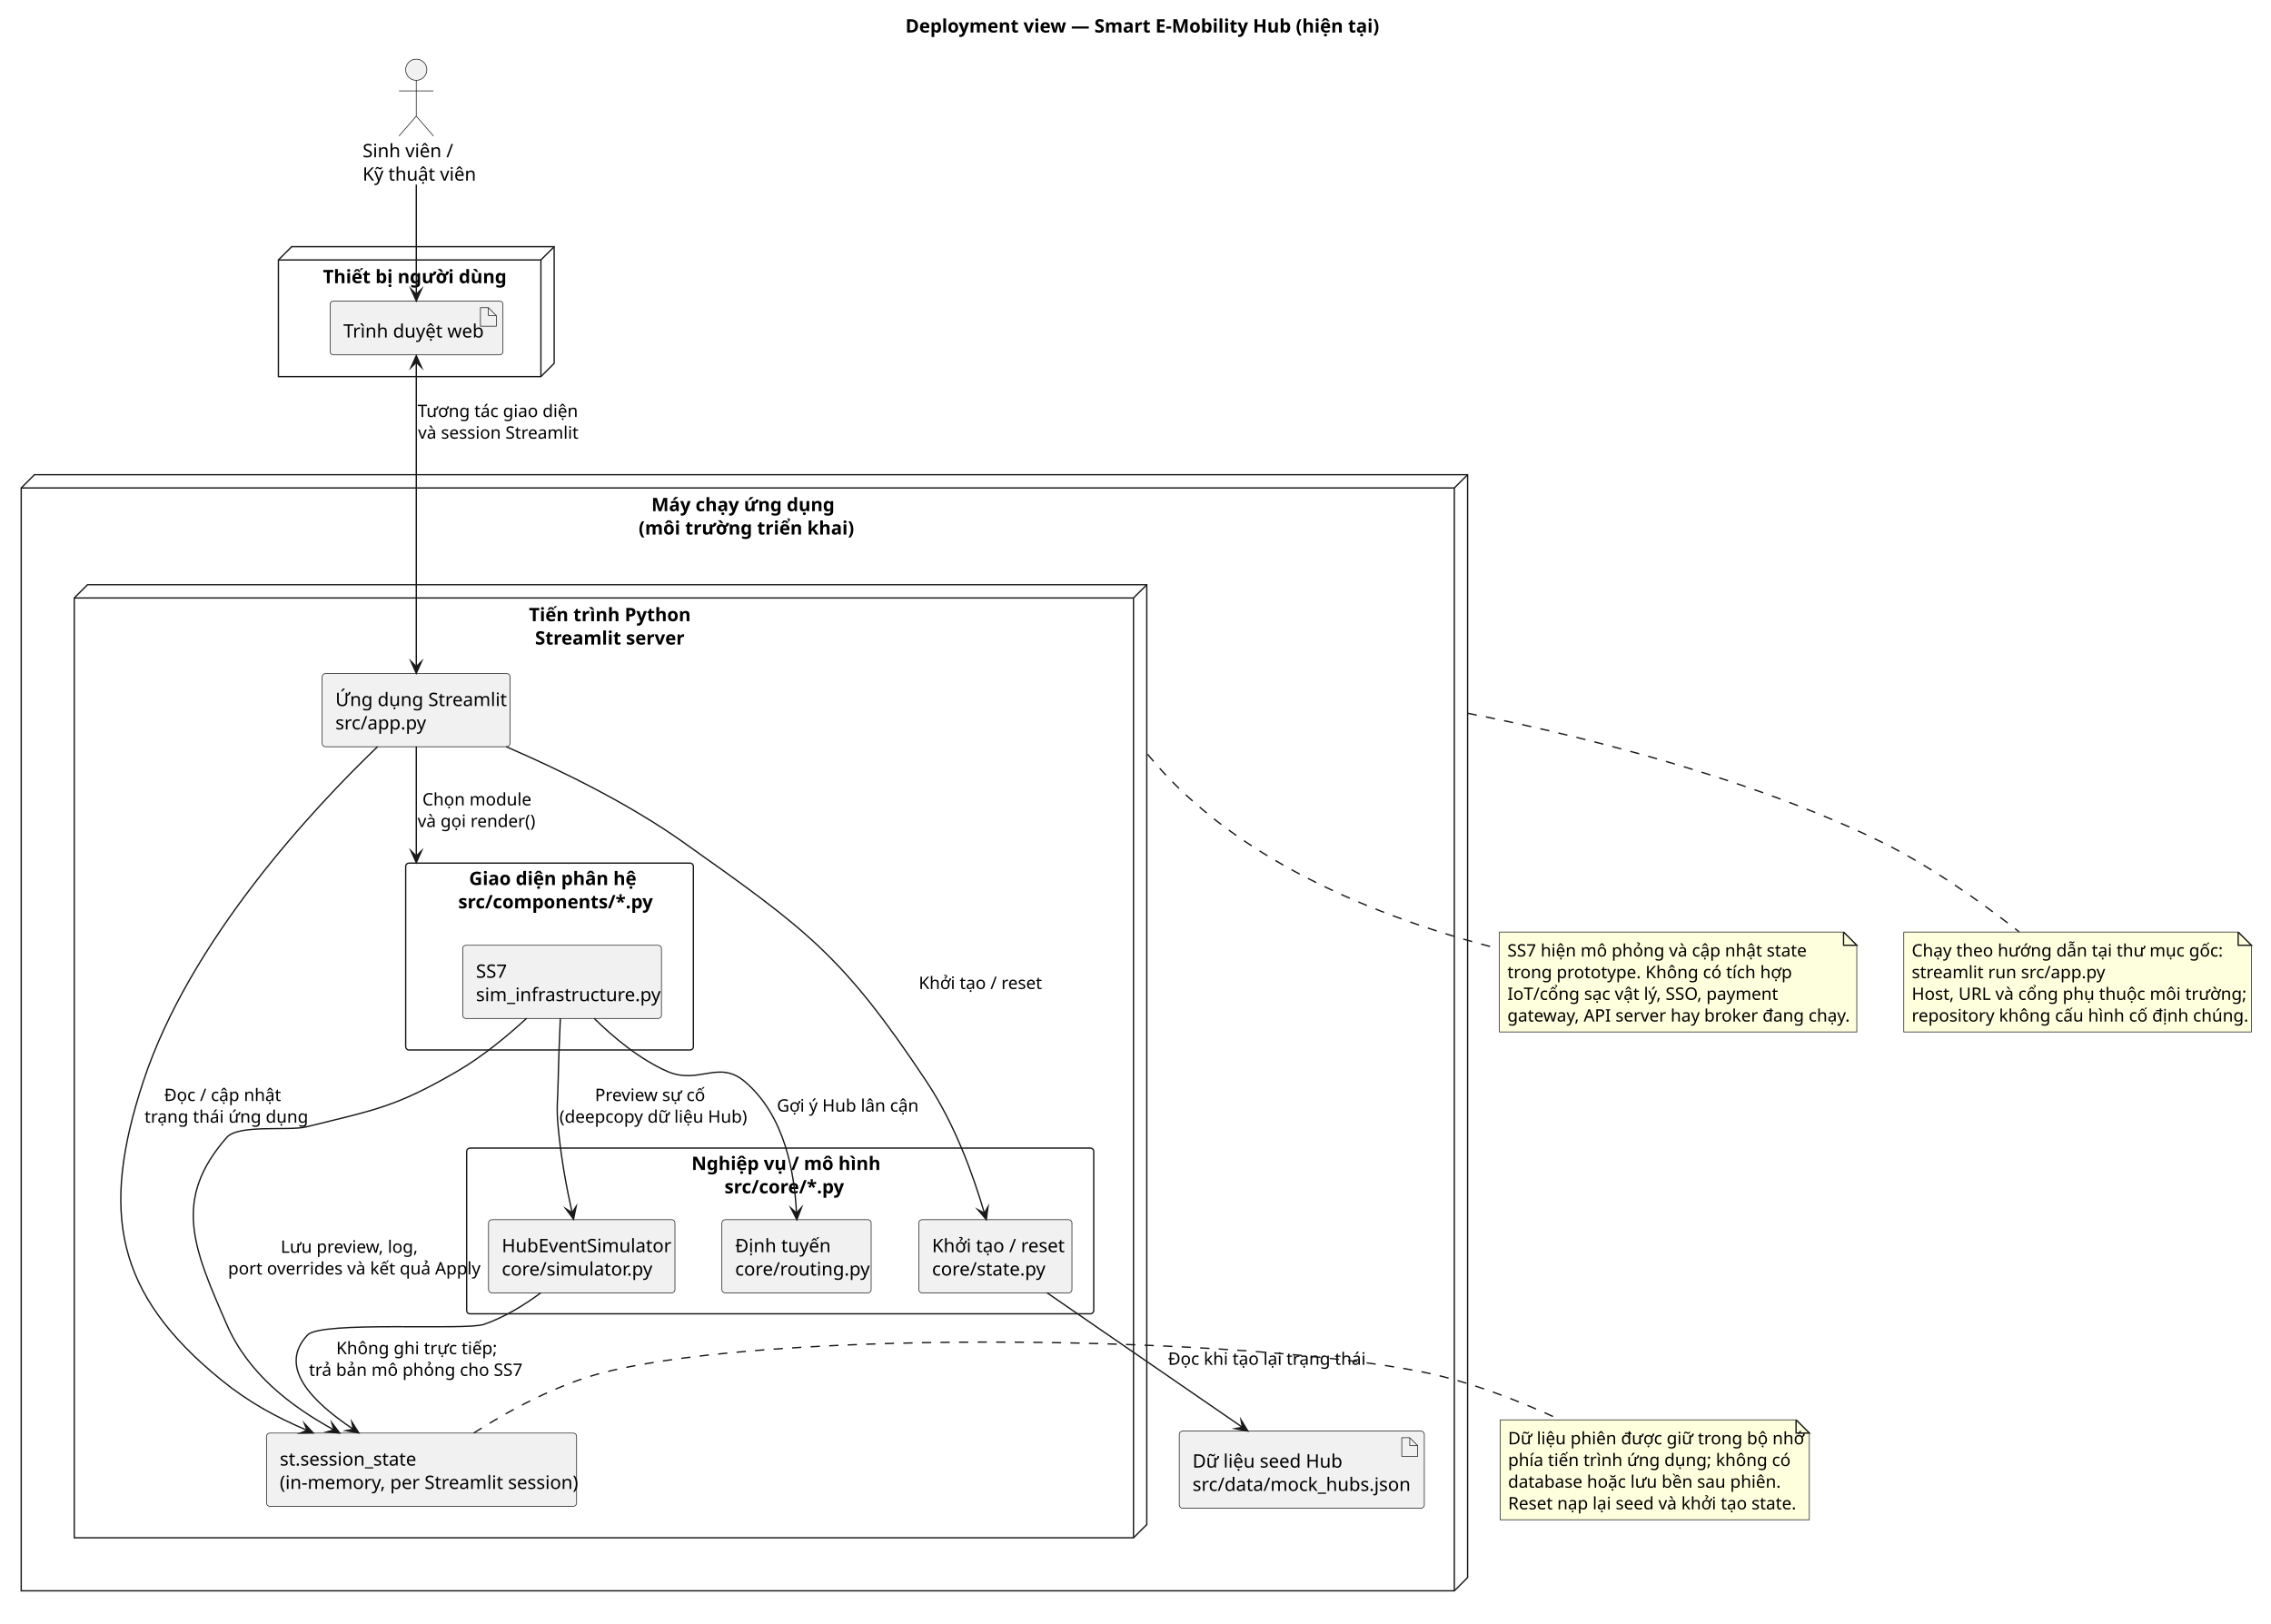
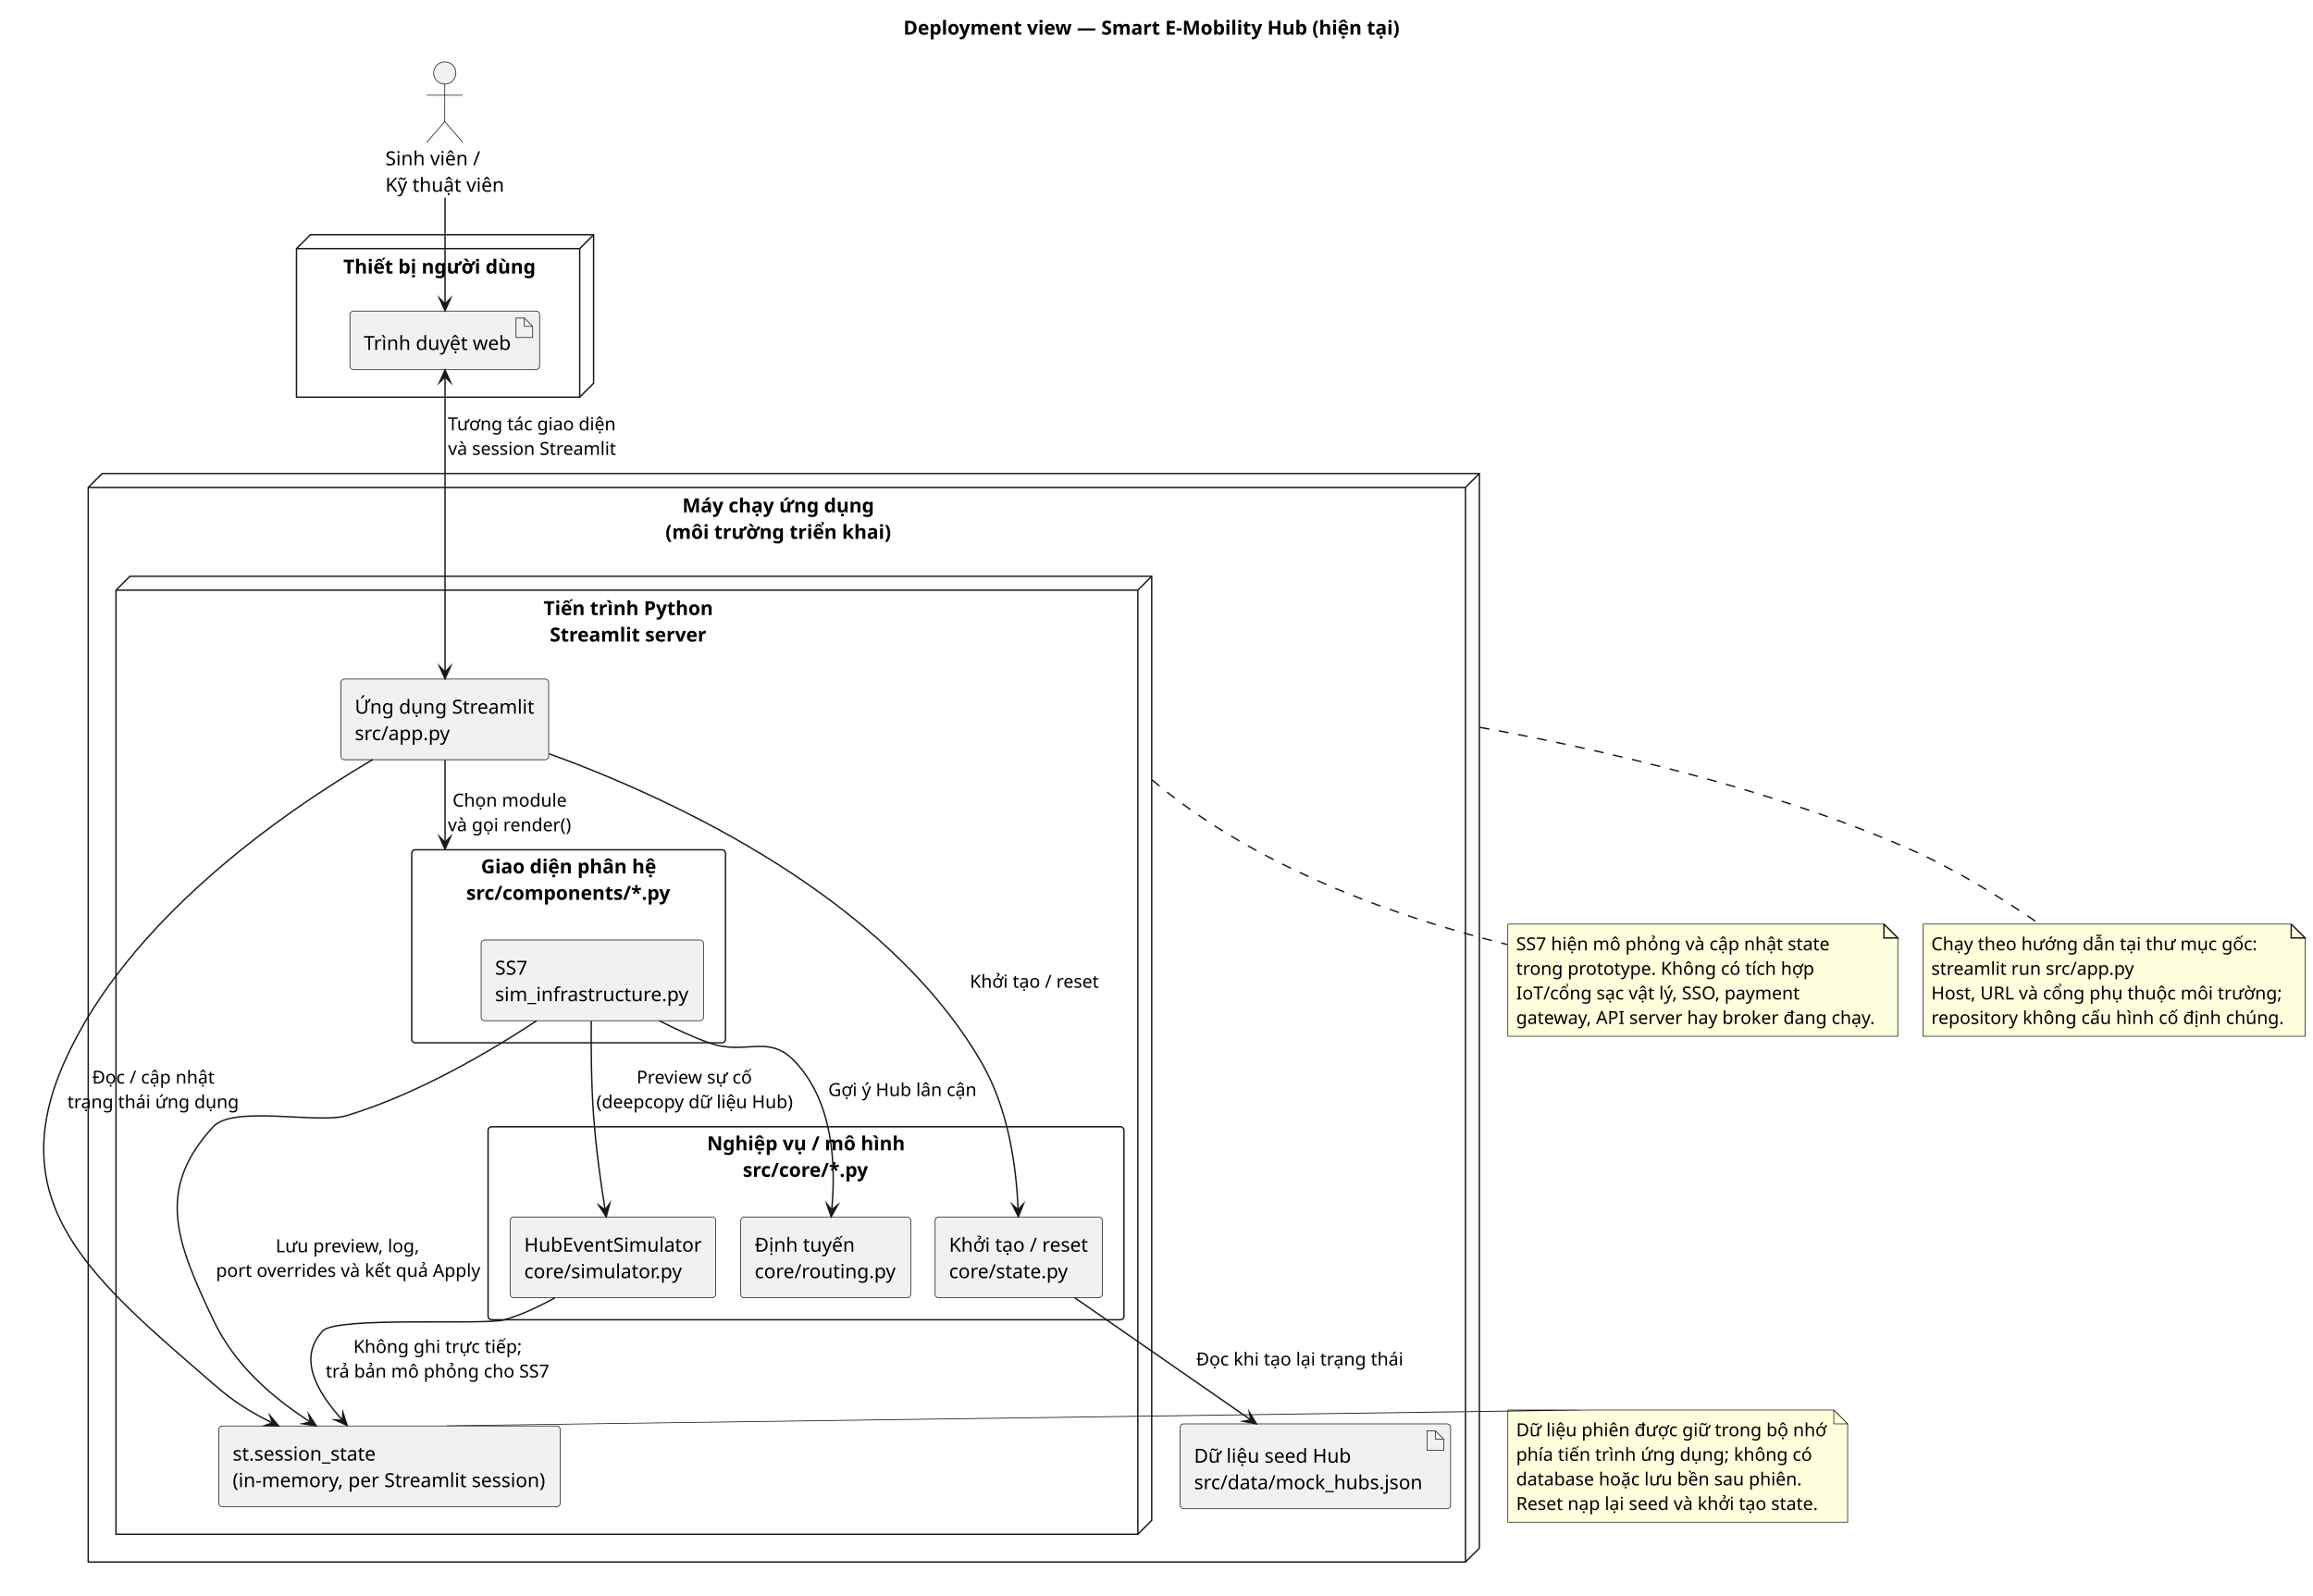
- <svg xmlns="http://www.w3.org/2000/svg" version="1.1" data-diagram-type="DESCRIPTION" style="width:1713px;height:1225px;background:#FFFFFF;" width="1713px" height="1225px" viewBox="0 0 1713 1225" zoomAndPan="magnify" preserveAspectRatio="none" contentStyleType="text/css">
+ <svg xmlns="http://www.w3.org/2000/svg" version="1.1" data-diagram-type="DESCRIPTION" style="width:1666px;height:1149px;background:#FFFFFF;" width="1666px" height="1149px" viewBox="0 0 1666 1149" zoomAndPan="magnify" preserveAspectRatio="none" contentStyleType="text/css">
  <defs />
  <g font-family="sans-serif" lengthAdjust="spacing">
    <g class="title" data-source-line="5">
-       <text x="682.934" y="24.533" fill="#000" font-size="14" textLength="340.361" font-weight="700">Deployment view — Smart E-Mobility Hub (hiện tại)</text>
+       <text x="650.671" y="24.966" fill="#000" font-size="14" textLength="357.951" font-weight="700">Deployment view — Smart E-Mobility Hub (hiện tại)</text>
    </g>
    <g class="cluster" data-qualified-name="Client" id="ent0002" data-source-line="9">
-       <polygon points="210,196.109,220,186.109,418,186.109,418,274.109,408,284.109,210,284.109,210,196.109" fill="none" style="stroke:#181818;stroke-width:1;stroke-linejoin:miter;stroke-miterlimit:10;" />
-       <line x1="408" y1="196.109" x2="418" y2="186.109" style="stroke:#181818;stroke-width:1;" />
-       <line x1="210" y1="196.109" x2="408" y2="196.109" style="stroke:#181818;stroke-width:1;" />
-       <line x1="408" y1="196.109" x2="408" y2="284.109" style="stroke:#181818;stroke-width:1;" />
-       <text x="243.579" y="213.643" fill="#000" font-size="14" textLength="132.843" font-weight="700">Thiết bị người dùng</text>
+       <polygon points="213.552,179.068,223.552,169.068,427.552,169.068,427.552,276.068,417.552,286.068,213.552,286.068,213.552,179.068" fill="none" style="stroke:#181818;stroke-width:1;stroke-linejoin:miter;stroke-miterlimit:10;" />
+       <line x1="417.552" y1="179.068" x2="427.552" y2="169.068" style="stroke:#181818;stroke-width:1;" />
+       <line x1="213.552" y1="179.068" x2="417.552" y2="179.068" style="stroke:#181818;stroke-width:1;" />
+       <line x1="417.552" y1="179.068" x2="417.552" y2="286.068" style="stroke:#181818;stroke-width:1;" />
+       <text x="247.266" y="197.034" fill="#000" font-size="14" textLength="138.572" font-weight="700">Thiết bị người dùng</text>
    </g>
    <g class="cluster" data-qualified-name="Host" id="ent0004" data-source-line="13">
-       <polygon points="16,368.109,26,358.109,1107,358.109,1107,1190.109,1097,1200.109,16,1200.109,16,368.109" fill="none" style="stroke:#181818;stroke-width:1;stroke-linejoin:miter;stroke-miterlimit:10;" />
-       <line x1="1097" y1="368.109" x2="1107" y2="358.109" style="stroke:#181818;stroke-width:1;" />
-       <line x1="16" y1="368.109" x2="1097" y2="368.109" style="stroke:#181818;stroke-width:1;" />
-       <line x1="1097" y1="368.109" x2="1097" y2="1200.109" style="stroke:#181818;stroke-width:1;" />
-       <text x="491.369" y="385.643" fill="#000" font-size="14" textLength="132.262" font-weight="700">Máy chạy ứng dụng</text>
-       <text x="481.73" y="403.252" fill="#000" font-size="14" textLength="151.539" font-weight="700">(môi trường triển khai)</text>
+       <polygon points="63.552,351.068,73.552,341.068,1065.552,341.068,1065.552,1115.068,1055.552,1125.068,63.552,1125.068,63.552,351.068" fill="none" style="stroke:#181818;stroke-width:1;stroke-linejoin:miter;stroke-miterlimit:10;" />
+       <line x1="1055.552" y1="351.068" x2="1065.552" y2="341.068" style="stroke:#181818;stroke-width:1;" />
+       <line x1="63.552" y1="351.068" x2="1055.552" y2="351.068" style="stroke:#181818;stroke-width:1;" />
+       <line x1="1055.552" y1="351.068" x2="1055.552" y2="1125.068" style="stroke:#181818;stroke-width:1;" />
+       <text x="491.462" y="369.034" fill="#000" font-size="14" textLength="138.179" font-weight="700">Máy chạy ứng dụng</text>
+       <text x="479.296" y="388.102" fill="#000" font-size="14" textLength="162.511" font-weight="700">(môi trường triển khai)</text>
    </g>
    <g class="cluster" data-qualified-name="Host.Process" id="ent0005" data-source-line="14">
-       <polygon points="56,451.109,66,441.109,865,441.109,865,1150.109,855,1160.109,56,1160.109,56,451.109" fill="none" style="stroke:#181818;stroke-width:1;stroke-linejoin:miter;stroke-miterlimit:10;" />
-       <line x1="855" y1="451.109" x2="865" y2="441.109" style="stroke:#181818;stroke-width:1;" />
-       <line x1="56" y1="451.109" x2="855" y2="451.109" style="stroke:#181818;stroke-width:1;" />
-       <line x1="855" y1="451.109" x2="855" y2="1160.109" style="stroke:#181818;stroke-width:1;" />
-       <text x="398.948" y="468.643" fill="#000" font-size="14" textLength="115.104" font-weight="700">Tiến trình Python</text>
-       <text x="403.58" y="486.252" fill="#000" font-size="14" textLength="105.841" font-weight="700">Streamlit server</text>
+       <polygon points="83.552,425.068,93.552,415.068,829.552,415.068,829.552,1095.068,819.552,1105.068,83.552,1105.068,83.552,425.068" fill="none" style="stroke:#181818;stroke-width:1;stroke-linejoin:miter;stroke-miterlimit:10;" />
+       <line x1="819.552" y1="425.068" x2="829.552" y2="415.068" style="stroke:#181818;stroke-width:1;" />
+       <line x1="83.552" y1="425.068" x2="819.552" y2="425.068" style="stroke:#181818;stroke-width:1;" />
+       <line x1="819.552" y1="425.068" x2="819.552" y2="1105.068" style="stroke:#181818;stroke-width:1;" />
+       <text x="391.491" y="443.034" fill="#000" font-size="14" textLength="122.122" font-weight="700">Tiến trình Python</text>
+       <text x="396.02" y="462.102" fill="#000" font-size="14" textLength="113.064" font-weight="700">Streamlit server</text>
    </g>
    <g class="cluster" data-qualified-name="Host.Process.Components" id="ent0007" data-source-line="16">
-       <rect x="306" y="651.109" width="217" height="141" fill="none" style="stroke:#181818;stroke-width:1;" rx="2.5" ry="2.5" />
-       <text x="353.828" y="667.643" fill="#000" font-size="14" textLength="121.345" font-weight="700">Giao diện phân hệ</text>
-       <text x="345.648" y="685.252" fill="#000" font-size="14" textLength="137.703" font-weight="700">src/components/*.py</text>
+       <rect x="296.552" y="612.068" width="226" height="139" fill="none" style="stroke:#181818;stroke-width:1;" rx="2.5" ry="2.5" />
+       <text x="346.433" y="629.034" fill="#000" font-size="14" textLength="126.238" font-weight="700">Giao diện phân hệ</text>
+       <text x="335.87" y="648.102" fill="#000" font-size="14" textLength="147.363" font-weight="700">src/components/*.py</text>
    </g>
    <g class="cluster" data-qualified-name="Host.Process.Core" id="ent0009" data-source-line="19">
-       <rect x="352" y="866.109" width="473" height="125" fill="none" style="stroke:#181818;stroke-width:1;" rx="2.5" ry="2.5" />
-       <text x="521.614" y="882.643" fill="#000" font-size="14" textLength="133.772" font-weight="700">Nghiệp vụ / mô hình</text>
-       <text x="546.476" y="900.252" fill="#000" font-size="14" textLength="84.048" font-weight="700">src/core/*.py</text>
+       <rect x="351.552" y="811.568" width="458" height="139" fill="none" style="stroke:#181818;stroke-width:1;" rx="2.5" ry="2.5" />
+       <text x="509.236" y="828.534" fill="#000" font-size="14" textLength="142.631" font-weight="700">Nghiệp vụ / mô hình</text>
+       <text x="535.045" y="847.602" fill="#000" font-size="14" textLength="91.014" font-weight="700">src/core/*.py</text>
+     </g>
+     <g class="entity" data-qualified-name="User" id="ent0001" data-source-line="7">
+       <ellipse cx="320.364" cy="52.568" rx="8" ry="8" fill="#F1F1F1" style="stroke:#181818;stroke-width:0.5;" />
+       <path d="M320.364,60.568 L320.364,87.568 M307.364,68.568 L333.364,68.568 M320.364,87.568 L307.364,102.568 M320.364,87.568 L333.364,102.568" style="stroke:#181818;stroke-width:0.5;" fill="none" />
+       <text x="277.552" y="119.034" fill="#000" font-size="14" textLength="68.362">Sinh viên /</text>
+       <text x="277.552" y="138.102" fill="#000" font-size="14" textLength="85.624">Kỹ thuật viên</text>
+     </g>
+     <g class="entity" data-qualified-name="GMN25" id="ent0026" data-source-line="41">
+       <path d="M1086.052,1015.568 L1086.052,1096.392 A0,0 0 0 0 1086.052,1096.392 L1330.821,1096.392 A0,0 0 0 0 1330.821,1096.392 L1330.821,1025.568 L1320.821,1015.568 L1146.477,1015.568 L321.811,1026.973 L1138.477,1015.568 L1086.052,1015.568 A0,0 0 0 0 1086.052,1015.568" style="stroke:#181818;stroke-width:0.5;" fill="#FEFFDD" />
+       <path d="M1320.821,1015.568 L1320.821,1025.568 L1330.821,1025.568 L1320.821,1015.568" style="stroke:#181818;stroke-width:0.5;" fill="#FEFFDD" />
+       <text x="1092.052" y="1034.465" fill="#000" font-size="13" textLength="223.769">Dữ liệu phiên được giữ trong bộ nhớ</text>
+       <text x="1092.052" y="1052.171" fill="#000" font-size="13" textLength="213.161">phía tiến trình ứng dụng; không có</text>
+       <text x="1092.052" y="1069.877" fill="#000" font-size="13" textLength="205.751">database hoặc lưu bền sau phiên.</text>
+       <text x="1092.052" y="1087.583" fill="#000" font-size="13" textLength="217.347">Reset nạp lại seed và khởi tạo state.</text>
+     </g>
+     <g class="entity" data-qualified-name="GMN28" id="ent0029" data-source-line="48">
+       <path d="M1385.052,665.568 L1385.052,746.392 L1660.293,746.392 L1660.293,675.568 L1650.293,665.568 L1385.052,665.568" style="stroke:#181818;stroke-width:0.5;" fill="#FEFFDD" />
+       <path d="M1650.293,665.568 L1650.293,675.568 L1660.293,675.568 L1650.293,665.568" style="stroke:#181818;stroke-width:1;" fill="#FEFFDD" />
+       <text x="1391.052" y="684.465" fill="#000" font-size="13" textLength="234.754">Chạy theo hướng dẫn tại thư mục gốc:</text>
+       <text x="1391.052" y="702.171" fill="#000" font-size="13" textLength="146.731">streamlit run src/app.py</text>
+       <text x="1391.052" y="719.877" fill="#000" font-size="13" textLength="252.642">Host, URL và cổng phụ thuộc môi trường;</text>
+       <text x="1391.052" y="737.583" fill="#000" font-size="13" textLength="254.241">repository không cấu hình cố định chúng.</text>
+     </g>
+     <g class="entity" data-qualified-name="GMN31" id="ent0032" data-source-line="55">
+       <path d="M1086.052,665.568 L1086.052,746.392 L1366.935,746.392 L1366.935,675.568 L1356.935,665.568 L1086.052,665.568" style="stroke:#181818;stroke-width:0.5;" fill="#FEFFDD" />
+       <path d="M1356.935,665.568 L1356.935,675.568 L1366.935,675.568 L1356.935,665.568" style="stroke:#181818;stroke-width:1;" fill="#FEFFDD" />
+       <text x="1092.052" y="684.465" fill="#000" font-size="13" textLength="225.784">SS7 hiện mô phỏng và cập nhật state</text>
+       <text x="1092.052" y="702.171" fill="#000" font-size="13" textLength="215.215">trong prototype. Không có tích hợp</text>
+       <text x="1092.052" y="719.877" fill="#000" font-size="13" textLength="205.231">IoT/cổng sạc vật lý, SSO, payment</text>
+       <text x="1092.052" y="737.583" fill="#000" font-size="13" textLength="259.883">gateway, API server hay broker đang chạy.</text>
    </g>
    <g class="entity" data-qualified-name="Client.Browser" id="ent0003" data-source-line="10">
-       <rect x="249" y="227.109" width="130.386" height="40.609" fill="#F1F1F1" style="stroke:#181818;stroke-width:0.5;" rx="2.5" ry="2.5" />
-       <polygon points="362.386,232.109,362.386,246.109,374.386,246.109,374.386,238.109,368.386,232.109,362.386,232.109" fill="#F1F1F1" style="stroke:#181818;stroke-width:0.5;stroke-linejoin:miter;stroke-miterlimit:10;" />
-       <line x1="368.386" y1="232.109" x2="368.386" y2="238.109" style="stroke:#181818;stroke-width:0.5;" />
-       <line x1="374.386" y1="238.109" x2="368.386" y2="238.109" style="stroke:#181818;stroke-width:0.5;" />
-       <text x="259" y="254.643" fill="#000" font-size="14" textLength="100.386">Trình duyệt web</text>
+       <rect x="252.052" y="224.068" width="136.624" height="42.068" fill="#F1F1F1" style="stroke:#181818;stroke-width:0.5;" rx="2.5" ry="2.5" />
+       <polygon points="371.676,229.068,371.676,243.068,383.676,243.068,383.676,235.068,377.676,229.068,371.676,229.068" fill="#F1F1F1" style="stroke:#181818;stroke-width:0.5;stroke-linejoin:miter;stroke-miterlimit:10;" />
+       <line x1="377.676" y1="229.068" x2="377.676" y2="235.068" style="stroke:#181818;stroke-width:0.5;" />
+       <line x1="383.676" y1="235.068" x2="377.676" y2="235.068" style="stroke:#181818;stroke-width:0.5;" />
+       <text x="262.052" y="252.034" fill="#000" font-size="14" textLength="106.624">Trình duyệt web</text>
    </g>
    <g class="entity" data-qualified-name="Host.Seed" id="ent0014" data-source-line="27">
-       <rect x="889.5" y="1079.609" width="184.854" height="58.219" fill="#F1F1F1" style="stroke:#181818;stroke-width:0.5;" rx="2.5" ry="2.5" />
-       <polygon points="1057.354,1084.609,1057.354,1098.609,1069.354,1098.609,1069.354,1090.609,1063.354,1084.609,1057.354,1084.609" fill="#F1F1F1" style="stroke:#181818;stroke-width:0.5;stroke-linejoin:miter;stroke-miterlimit:10;" />
-       <line x1="1063.354" y1="1084.609" x2="1063.354" y2="1090.609" style="stroke:#181818;stroke-width:0.5;" />
-       <line x1="1069.354" y1="1090.609" x2="1063.354" y2="1090.609" style="stroke:#181818;stroke-width:0.5;" />
-       <text x="899.5" y="1107.143" fill="#000" font-size="14" textLength="108.985">Dữ liệu seed Hub</text>
-       <text x="899.5" y="1124.752" fill="#000" font-size="14" textLength="154.854">src/data/mock_hubs.json</text>
+       <rect x="850.052" y="1025.568" width="194.779" height="61.136" fill="#F1F1F1" style="stroke:#181818;stroke-width:0.5;" rx="2.5" ry="2.5" />
+       <polygon points="1027.831,1030.568,1027.831,1044.568,1039.831,1044.568,1039.831,1036.568,1033.831,1030.568,1027.831,1030.568" fill="#F1F1F1" style="stroke:#181818;stroke-width:0.5;stroke-linejoin:miter;stroke-miterlimit:10;" />
+       <line x1="1033.831" y1="1030.568" x2="1033.831" y2="1036.568" style="stroke:#181818;stroke-width:0.5;" />
+       <line x1="1039.831" y1="1036.568" x2="1033.831" y2="1036.568" style="stroke:#181818;stroke-width:0.5;" />
+       <text x="860.052" y="1053.534" fill="#000" font-size="14" textLength="113.092">Dữ liệu seed Hub</text>
+       <text x="860.052" y="1072.602" fill="#000" font-size="14" textLength="164.779">src/data/mock_hubs.json</text>
    </g>
    <g class="entity" data-qualified-name="Host.Process.App" id="ent0006" data-source-line="15">
-       <rect x="243" y="508.109" width="141.687" height="55.219" fill="#F1F1F1" style="stroke:#181818;stroke-width:0.5;" rx="2.5" ry="2.5" />
-       <text x="253" y="532.643" fill="#000" font-size="14" textLength="121.687">Ứng dụng Streamlit</text>
-       <text x="253" y="550.252" fill="#000" font-size="14" textLength="64.586">src/app.py</text>
+       <rect x="245.552" y="489.068" width="149.626" height="58.136" fill="#F1F1F1" style="stroke:#181818;stroke-width:0.5;" rx="2.5" ry="2.5" />
+       <text x="255.552" y="514.034" fill="#000" font-size="14" textLength="129.626">Ứng dụng Streamlit</text>
+       <text x="255.552" y="533.102" fill="#000" font-size="14" textLength="68.992">src/app.py</text>
    </g>
    <g class="entity" data-qualified-name="Host.Process.Session" id="ent0013" data-source-line="24">
-       <rect x="201" y="1081.109" width="233.938" height="55.219" fill="#F1F1F1" style="stroke:#181818;stroke-width:0.5;" rx="2.5" ry="2.5" />
-       <text x="211" y="1105.643" fill="#000" font-size="14" textLength="100.386">st.session_state</text>
-       <text x="211" y="1123.252" fill="#000" font-size="14" textLength="213.938">(in-memory, per Streamlit session)</text>
+       <rect x="157.552" y="1027.068" width="245.987" height="58.136" fill="#F1F1F1" style="stroke:#181818;stroke-width:0.5;" rx="2.5" ry="2.5" />
+       <text x="167.552" y="1052.034" fill="#000" font-size="14" textLength="103.04">st.session_state</text>
+       <text x="167.552" y="1071.102" fill="#000" font-size="14" textLength="225.987">(in-memory, per Streamlit session)</text>
    </g>
    <g class="entity" data-qualified-name="Host.Process.Components.SS7" id="ent0008" data-source-line="17">
-       <rect x="349" y="713.109" width="149.931" height="55.219" fill="#F1F1F1" style="stroke:#181818;stroke-width:0.5;" rx="2.5" ry="2.5" />
-       <text x="359" y="737.643" fill="#000" font-size="14" textLength="26.462">SS7</text>
-       <text x="359" y="755.252" fill="#000" font-size="14" textLength="129.931">sim_infrastructure.py</text>
+       <rect x="346.552" y="677.068" width="160.139" height="58.136" fill="#F1F1F1" style="stroke:#181818;stroke-width:0.5;" rx="2.5" ry="2.5" />
+       <text x="356.552" y="702.034" fill="#000" font-size="14" textLength="23.38">SS7</text>
+       <text x="356.552" y="721.102" fill="#000" font-size="14" textLength="140.139">sim_infrastructure.py</text>
    </g>
    <g class="entity" data-qualified-name="Host.Process.Core.Simulator" id="ent0010" data-source-line="20">
-       <rect x="368.5" y="920.109" width="140.613" height="55.219" fill="#F1F1F1" style="stroke:#181818;stroke-width:0.5;" rx="2.5" ry="2.5" />
-       <text x="378.5" y="944.643" fill="#000" font-size="14" textLength="120.613">HubEventSimulator</text>
-       <text x="378.5" y="962.252" fill="#000" font-size="14" textLength="106.593">core/simulator.py</text>
+       <rect x="367.552" y="876.568" width="147.946" height="58.136" fill="#F1F1F1" style="stroke:#181818;stroke-width:0.5;" rx="2.5" ry="2.5" />
+       <text x="377.552" y="901.534" fill="#000" font-size="14" textLength="127.946">HubEventSimulator</text>
+       <text x="377.552" y="920.602" fill="#000" font-size="14" textLength="116.41">core/simulator.py</text>
    </g>
    <g class="entity" data-qualified-name="Host.Process.Core.Routing" id="ent0011" data-source-line="21">
-       <rect x="544.5" y="920.109" width="112.606" height="55.219" fill="#F1F1F1" style="stroke:#181818;stroke-width:0.5;" rx="2.5" ry="2.5" />
-       <text x="554.5" y="944.643" fill="#000" font-size="14" textLength="66.931">Định tuyến</text>
-       <text x="554.5" y="962.252" fill="#000" font-size="14" textLength="92.606">core/routing.py</text>
+       <rect x="533.552" y="876.568" width="122.41" height="58.136" fill="#F1F1F1" style="stroke:#181818;stroke-width:0.5;" rx="2.5" ry="2.5" />
+       <text x="543.552" y="901.534" fill="#000" font-size="14" textLength="72.17">Định tuyến</text>
+       <text x="543.552" y="920.602" fill="#000" font-size="14" textLength="102.41">core/routing.py</text>
    </g>
    <g class="entity" data-qualified-name="Host.Process.Core.State" id="ent0012" data-source-line="22">
-       <rect x="693" y="920.109" width="115.56" height="55.219" fill="#F1F1F1" style="stroke:#181818;stroke-width:0.5;" rx="2.5" ry="2.5" />
-       <text x="703" y="944.643" fill="#000" font-size="14" textLength="95.56">Khởi tạo / reset</text>
-       <text x="703" y="962.252" fill="#000" font-size="14" textLength="80.151">core/state.py</text>
+       <rect x="673.552" y="876.568" width="120.394" height="58.136" fill="#F1F1F1" style="stroke:#181818;stroke-width:0.5;" rx="2.5" ry="2.5" />
+       <text x="683.552" y="901.534" fill="#000" font-size="14" textLength="100.394">Khởi tạo / reset</text>
+       <text x="683.552" y="920.602" fill="#000" font-size="14" textLength="86.142">core/state.py</text>
    </g>
-     <g class="entity" data-qualified-name="User" id="ent0001" data-source-line="7">
-       <ellipse cx="313.969" cy="52.609" rx="8" ry="8" fill="#F1F1F1" style="stroke:#181818;stroke-width:0.5;" />
-       <path d="M313.969,60.609 L313.969,87.609 M300.969,68.609 L326.969,68.609 M313.969,87.609 L300.969,102.609 M313.969,87.609 L326.969,102.609" style="stroke:#181818;stroke-width:0.5;" fill="none" />
-       <text x="273.5" y="118.643" fill="#000" font-size="14" textLength="65.372">Sinh viên /</text>
-       <text x="273.5" y="136.252" fill="#000" font-size="14" textLength="80.938">Kỹ thuật viên</text>
+     <g class="link" data-entity-1="ent0001" data-entity-2="ent0003" id="lnk15" data-link-type="dependency">
+       <polygon points="320.552,223.836,324.552,214.836,320.552,218.836,316.552,214.836,320.552,223.836" fill="#181818" style="stroke:#181818;stroke-width:1;stroke-linejoin:miter;stroke-miterlimit:10;" />
+       <path d="M320.552,142.355 C320.552,169.932 320.552,198.052 320.552,218.836" style="stroke:#181818;stroke-width:1;" fill="none" />
    </g>
-     <g class="entity" data-qualified-name="GMN25" id="ent0026" data-source-line="41">
-       <path d="M1131.5,1071.109 L1131.5,1146.516 L1364.772,1146.516 L1364.772,1081.109 L1354.772,1071.109 L1131.5,1071.109" style="stroke:#181818;stroke-width:0.5;" fill="#FEFFDD" />
-       <path d="M1354.772,1071.109 L1354.772,1081.109 L1364.772,1081.109 L1354.772,1071.109" style="stroke:#181818;stroke-width:1;" fill="#FEFFDD" />
-       <text x="1137.5" y="1089.604" fill="#000" font-size="13" textLength="212.272">Dữ liệu phiên được giữ trong bộ nhớ</text>
-       <text x="1137.5" y="1105.956" fill="#000" font-size="13" textLength="198.79">phía tiến trình ứng dụng; không có</text>
-       <text x="1137.5" y="1122.308" fill="#000" font-size="13" textLength="196.631">database hoặc lưu bền sau phiên.</text>
-       <text x="1137.5" y="1138.659" fill="#000" font-size="13" textLength="210.869">Reset nạp lại seed và khởi tạo state.</text>
+     <g class="link" data-entity-1="ent0003" data-entity-2="ent0006" id="lnk16" data-link-type="dependency">
+       <polygon points="320.552,266.437,316.552,275.437,320.552,271.437,324.552,275.437,320.552,266.437" fill="#181818" style="stroke:#181818;stroke-width:1;stroke-linejoin:miter;stroke-miterlimit:10;" />
+       <polygon points="320.552,488.914,324.552,479.914,320.552,483.914,316.552,479.914,320.552,488.914" fill="#181818" style="stroke:#181818;stroke-width:1;stroke-linejoin:miter;stroke-miterlimit:10;" />
+       <path d="M320.552,271.437 C320.552,319.321 320.552,429.119 320.552,483.914" style="stroke:#181818;stroke-width:1;" fill="none" />
+       <text x="322.552" y="309.965" fill="#000" font-size="13" textLength="121.615">Tương tác giao diện</text>
+       <text x="322.708" y="327.671" fill="#000" font-size="13" textLength="121.303">và session Streamlit</text>
    </g>
-     <g class="entity" data-qualified-name="GMN28" id="ent0029" data-source-line="48">
-       <path d="M1436,703.109 L1436,778.516 L1698.23,778.516 L1698.23,713.109 L1688.23,703.109 L1436,703.109" style="stroke:#181818;stroke-width:0.5;" fill="#FEFFDD" />
-       <path d="M1688.23,703.109 L1688.23,713.109 L1698.23,713.109 L1688.23,703.109" style="stroke:#181818;stroke-width:1;" fill="#FEFFDD" />
-       <text x="1442" y="721.604" fill="#000" font-size="13" textLength="223.945">Chạy theo hướng dẫn tại thư mục gốc:</text>
-       <text x="1442" y="737.956" fill="#000" font-size="13" textLength="135.104">streamlit run src/app.py</text>
-       <text x="1442" y="754.308" fill="#000" font-size="13" textLength="241.23">Host, URL và cổng phụ thuộc môi trường;</text>
-       <text x="1442" y="770.659" fill="#000" font-size="13" textLength="237.771">repository không cấu hình cố định chúng.</text>
+     <g class="link" data-entity-1="ent0006" data-entity-2="ent0007" id="lnk17" data-link-type="dependency">
+       <polygon points="320.552,611.629,324.552,602.629,320.552,606.629,316.552,602.629,320.552,611.629" fill="#181818" style="stroke:#181818;stroke-width:1;stroke-linejoin:miter;stroke-miterlimit:10;" />
+       <path d="M320.552,547.317 C320.552,557.734 320.552,570.302 320.552,583.743 C320.552,590.464 320.552,597.402 320.552,604.399 C320.552,606.149 320.552,607.902 320.552,609.656 C320.552,610.094 320.552,610.533 320.552,610.971 C320.552,611.191 320.552,606.41 320.552,606.629" style="stroke:#181818;stroke-width:1;" fill="none" />
+       <text x="325.971" y="580.965" fill="#000" font-size="13" textLength="82.264">Chọn module</text>
+       <text x="322.552" y="598.671" fill="#000" font-size="13" textLength="89.102">và gọi render()</text>
    </g>
-     <g class="entity" data-qualified-name="GMN31" id="ent0032" data-source-line="55">
-       <path d="M1131,703.109 L1131,778.516 L1400.574,778.516 L1400.574,713.109 L1390.574,703.109 L1131,703.109" style="stroke:#181818;stroke-width:0.5;" fill="#FEFFDD" />
-       <path d="M1390.574,703.109 L1390.574,713.109 L1400.574,713.109 L1390.574,703.109" style="stroke:#181818;stroke-width:1;" fill="#FEFFDD" />
-       <text x="1137" y="721.604" fill="#000" font-size="13" textLength="216.817">SS7 hiện mô phỏng và cập nhật state</text>
-       <text x="1137" y="737.956" fill="#000" font-size="13" textLength="200.764">trong prototype. Không có tích hợp</text>
-       <text x="1137" y="754.308" fill="#000" font-size="13" textLength="200.142">IoT/cổng sạc vật lý, SSO, payment</text>
-       <text x="1137" y="770.659" fill="#000" font-size="13" textLength="248.574">gateway, API server hay broker đang chạy.</text>
+     <g class="link" data-entity-1="ent0008" data-entity-2="ent0010" id="lnk18" data-link-type="dependency">
+       <polygon points="436.663,876.373,439.177,866.85,435.866,871.437,431.279,868.125,436.663,876.373" fill="#181818" style="stroke:#181818;stroke-width:1;stroke-linejoin:miter;stroke-miterlimit:10;" />
+       <path d="M425.899,735.399 C425.687,754.65 425.854,780.677 427.552,803.568 C429.386,828.283 432.604,851.237 435.866,871.437" style="stroke:#181818;stroke-width:1;" fill="none" />
+       <text x="458.497" y="780.465" fill="#000" font-size="13" textLength="83.928">Preview sự cố</text>
+       <text x="429.552" y="798.171" fill="#000" font-size="13" textLength="141.817">(deepcopy dữ liệu Hub)</text>
    </g>
-     <g class="link" data-entity-1="ent0001" data-entity-2="ent0003" id="lnk15" data-source-line="30" data-link-type="dependency">
-       <path d="M314,139.229 C314,168.619 314,200.049 314,222.029" style="stroke:#181818;stroke-width:1;" fill="none" id="User-to-Browser" />
-       <polygon points="314,227.029,318,218.029,314,222.029,310,218.029,314,227.029" fill="#181818" style="stroke:#181818;stroke-width:1;stroke-linejoin:miter;stroke-miterlimit:10;" />
+     <g class="link" data-entity-1="ent0008" data-entity-2="ent0011" id="lnk19" data-link-type="dependency">
+       <polygon points="598.646,876.409,603.447,867.809,599.1,871.429,595.48,867.083,598.646,876.409" fill="#181818" style="stroke:#181818;stroke-width:1;stroke-linejoin:miter;stroke-miterlimit:10;" />
+       <path d="M474.85,735.172 C486.291,741.034 498.637,746.74 510.552,751.068 C537.058,760.697 553.203,744.052 572.552,764.568 C600.743,794.459 601.97,839.95 599.1,871.429" style="stroke:#181818;stroke-width:1;" fill="none" />
+       <text x="596.552" y="789.465" fill="#000" font-size="13" textLength="106.886">Gợi ý Hub lân cận</text>
    </g>
-     <g class="link" data-entity-1="ent0003" data-entity-2="ent0006" id="lnk16" data-source-line="31" data-link-type="dependency">
-       <path d="M314,273.269 C314,323.369 314,445.909 314,502.919" style="stroke:#181818;stroke-width:1;" fill="none" id="Browser-App" />
-       <polygon points="314,268.269,310,277.269,314,273.269,318,277.269,314,268.269" fill="#181818" style="stroke:#181818;stroke-width:1;stroke-linejoin:miter;stroke-miterlimit:10;" />
-       <polygon points="314,507.919,318,498.919,314,502.919,310,498.919,314,507.919" fill="#181818" style="stroke:#181818;stroke-width:1;stroke-linejoin:miter;stroke-miterlimit:10;" />
-       <text x="315" y="314.604" fill="#000" font-size="13" textLength="116.962">Tương tác giao diện</text>
-       <text x="315.321" y="330.956" fill="#000" font-size="13" textLength="116.321">và session Streamlit</text>
+     <g class="link" data-entity-1="ent0006" data-entity-2="ent0012" id="lnk20" data-link-type="dependency">
+       <polygon points="733.516,876.353,737.144,867.196,733.311,871.357,729.151,867.524,733.516,876.353" fill="#181818" style="stroke:#181818;stroke-width:1;stroke-linejoin:miter;stroke-miterlimit:10;" />
+       <path d="M395.681,542.932 C487.048,576.364 637.588,646.653 706.552,764.568 C726.922,799.396 732.094,841.635 733.311,871.357" style="stroke:#181818;stroke-width:1;" fill="none" />
+       <text x="698.552" y="711.465" fill="#000" font-size="13" textLength="93.223">Khởi tạo / reset</text>
    </g>
-     <g class="link" data-entity-1="ent0006" data-entity-2="ent0007" id="lnk17" data-source-line="32" data-link-type="dependency">
-       <path d="M314,563.149 C314,576.689 314,594.252 314,613.037 C314,622.43 314,632.128 314,641.782 C314,644.195 314,646.606 314,649.008 C314,649.609 314,645.209 314,645.809" style="stroke:#181818;stroke-width:1;" fill="none" id="App-to-Components" />
-       <polygon points="314,650.809,318,641.809,314,645.809,310,641.809,314,650.809" fill="#181818" style="stroke:#181818;stroke-width:1;stroke-linejoin:miter;stroke-miterlimit:10;" />
-       <text x="318.605" y="607.604" fill="#000" font-size="13" textLength="77.327">Chọn module</text>
-       <text x="315" y="623.956" fill="#000" font-size="13" textLength="84.538">và gọi render()</text>
+     <g class="link" data-entity-1="ent0012" data-entity-2="ent0014" id="lnk21" data-link-type="dependency">
+       <polygon points="905.016,1025.551,899.902,1017.134,900.908,1022.701,895.342,1023.707,905.016,1025.551" fill="#181818" style="stroke:#181818;stroke-width:1;stroke-linejoin:miter;stroke-miterlimit:10;" />
+       <path d="M774.055,934.674 C811.498,960.657 862.831,996.278 900.908,1022.701" style="stroke:#181818;stroke-width:1;" fill="none" />
+       <text x="861.552" y="983.465" fill="#000" font-size="13" textLength="149.435">Đọc khi tạo lại trạng thái</text>
    </g>
-     <g class="link" data-entity-1="ent0008" data-entity-2="ent0010" id="lnk18" data-source-line="33" data-link-type="dependency">
-       <path d="M422.67,768.149 C422.03,782.369 421.32,800.189 421,816.109 C420.7,831.219 419.61,835.059 421,850.109 C423.2,873.869 427.293,895.617 431.543,914.877" style="stroke:#181818;stroke-width:1;" fill="none" id="SS7-to-Simulator" />
-       <polygon points="432.62,919.759,434.587,910.109,431.543,914.877,426.775,911.833,432.62,919.759" fill="#181818" style="stroke:#181818;stroke-width:1;stroke-linejoin:miter;stroke-miterlimit:10;" />
-       <text x="448.749" y="830.604" fill="#000" font-size="13" textLength="82.393">Preview sự cố</text>
-       <text x="422" y="846.956" fill="#000" font-size="13" textLength="135.891">(deepcopy dữ liệu Hub)</text>
+     <g class="link" data-entity-1="ent0006" data-entity-2="ent0013" id="lnk22" data-link-type="dependency">
+       <polygon points="200.744,1027.061,194.405,1019.524,196.249,1024.872,190.902,1026.716,200.744,1027.061" fill="#181818" style="stroke:#181818;stroke-width:1;stroke-linejoin:miter;stroke-miterlimit:10;" />
+       <path d="M268.46,547.096 C202.488,585.927 91.944,662.951 46.552,764.568 C0,868.782 68.397,922.701 154.552,997.568 C168.074,1009.318 179.901,1016.909 196.249,1024.872" style="stroke:#181818;stroke-width:1;" fill="none" />
+       <text x="66.349" y="780.465" fill="#000" font-size="13" textLength="88.153">Đọc / cập nhật</text>
+       <text x="48.552" y="798.171" fill="#000" font-size="13" textLength="123.747">trạng thái ứng dụng</text>
    </g>
-     <g class="link" data-entity-1="ent0008" data-entity-2="ent0011" id="lnk19" data-source-line="34" data-link-type="dependency">
-       <path d="M448.11,768.219 C462.58,782.449 482.19,798.879 503,808.109 C527.19,818.829 541.89,798.909 562,816.109 C592.19,841.929 599.302,885.066 600.792,915.106" style="stroke:#181818;stroke-width:1;" fill="none" id="SS7-to-Routing" />
-       <polygon points="601.04,920.099,604.589,910.912,600.792,915.106,596.599,911.309,601.04,920.099" fill="#181818" style="stroke:#181818;stroke-width:1;stroke-linejoin:miter;stroke-miterlimit:10;" />
-       <text x="586" y="838.604" fill="#000" font-size="13" textLength="104.628">Gợi ý Hub lân cận</text>
+     <g class="link" data-entity-1="ent0008" data-entity-2="ent0013" id="lnk23" data-link-type="dependency">
+       <polygon points="227.775,1026.973,222.388,1018.729,223.576,1024.259,218.045,1025.448,227.775,1026.973" fill="#181818" style="stroke:#181818;stroke-width:1;stroke-linejoin:miter;stroke-miterlimit:10;" />
+       <path d="M386.51,735.25 C351.966,757.958 299.842,788.498 249.552,803.568 C229.046,809.713 168.047,795.815 153.552,811.568 C111.722,857.029 127.175,894.704 153.552,950.568 C168.974,983.23 195.966,1006.415 223.576,1024.259" style="stroke:#181818;stroke-width:1;" fill="none" />
+       <text x="198.543" y="901.965" fill="#000" font-size="13" textLength="104.754">Lưu preview, log,</text>
+       <text x="155.552" y="919.671" fill="#000" font-size="13" textLength="190.736">port overrides và kết quả Apply</text>
    </g>
-     <g class="link" data-entity-1="ent0006" data-entity-2="ent0012" id="lnk20" data-source-line="35" data-link-type="dependency">
-       <path d="M381.72,563.279 C422.2,580.769 473.62,605.789 515,635.109 C608.6,701.429 635.52,720.559 699,816.109 C720.86,849.019 734.471,887.742 742.551,915.262" style="stroke:#181818;stroke-width:1;" fill="none" id="App-to-State" />
-       <polygon points="743.96,920.059,745.263,910.297,742.551,915.262,737.587,912.551,743.96,920.059" fill="#181818" style="stroke:#181818;stroke-width:1;stroke-linejoin:miter;stroke-miterlimit:10;" />
-       <text x="693" y="746.104" fill="#000" font-size="13" textLength="88.734">Khởi tạo / reset</text>
+     <g class="link" data-entity-1="ent0010" data-entity-2="ent0013" id="lnk24" data-link-type="dependency">
+       <polygon points="250.035,1026.652,246.987,1017.286,246.69,1022.935,241.041,1022.638,250.035,1026.652" fill="#181818" style="stroke:#181818;stroke-width:1;stroke-linejoin:miter;stroke-miterlimit:10;" />
+       <path d="M399.788,934.682 C388.478,941.001 375.928,946.911 363.552,950.568 C349.567,954.7 242.544,947.947 232.552,958.568 C214.217,978.056 227.998,1002.167 246.69,1022.935" style="stroke:#181818;stroke-width:1;" fill="none" />
+       <text x="254.527" y="974.465" fill="#000" font-size="13" textLength="121.42">Không ghi trực tiếp;</text>
+       <text x="234.552" y="992.171" fill="#000" font-size="13" textLength="161.369">trả bản mô phỏng cho SS7</text>
    </g>
-     <g class="link" data-entity-1="ent0012" data-entity-2="ent0014" id="lnk21" data-source-line="36" data-link-type="dependency">
-       <path d="M789.66,975.219 C831.66,1004.129 894.352,1047.274 937.142,1076.734" style="stroke:#181818;stroke-width:1;" fill="none" id="State-to-Seed" />
-       <polygon points="941.26,1079.569,936.115,1071.171,937.142,1076.734,931.579,1077.76,941.26,1079.569" fill="#181818" style="stroke:#181818;stroke-width:1;stroke-linejoin:miter;stroke-miterlimit:10;" />
-       <text x="881" y="1029.604" fill="#000" font-size="13" textLength="139.464">Đọc khi tạo lại trạng thái</text>
+     <g class="link" data-entity-1="ent0004" data-entity-2="ent0029" id="lnk30" data-link-type="association">
+       <path d="M1065.872,523.863 C1074.365,525.392 1084.531,527.29 1096.038,529.562 C1119.052,534.107 1147.431,540.15 1178.529,547.733 C1240.724,562.901 1313.791,584.231 1376.552,612.068 C1408.832,626.385 1442.237,647.151 1468.934,665.431" style="stroke:#181818;stroke-width:1;stroke-dasharray:7,7;" fill="none" />
    </g>
-     <g class="link" data-entity-1="ent0006" data-entity-2="ent0013" id="lnk22" data-source-line="37" data-link-type="dependency">
-       <path d="M284.84,563.239 C236.89,609.249 143.2,709.019 108,816.109 C75.72,914.319 86.79,975.889 167,1041.109 C187.34,1057.649 207.819,1068.901 231.669,1079.051" style="stroke:#181818;stroke-width:1;" fill="none" id="App-to-Session" />
-       <polygon points="236.27,1081.009,229.555,1073.805,231.669,1079.051,226.422,1081.166,236.27,1081.009" fill="#181818" style="stroke:#181818;stroke-width:1;stroke-linejoin:miter;stroke-miterlimit:10;" />
-       <text x="123.841" y="830.604" fill="#000" font-size="13" textLength="83.827">Đọc / cập nhật</text>
-       <text x="109" y="846.956" fill="#000" font-size="13" textLength="113.509">trạng thái ứng dụng</text>
-     </g>
-     <g class="link" data-entity-1="ent0008" data-entity-2="ent0013" id="lnk23" data-source-line="38" data-link-type="dependency">
-       <path d="M397.27,768.159 C382.74,781.499 363.91,797.119 345,808.109 C298.31,835.239 283.41,837.129 231,850.109 C217.94,853.339 179.86,847.989 171,858.109 C129.72,905.259 146.02,941.639 171,999.109 C187.12,1036.199 219.252,1060.862 251.862,1078.682" style="stroke:#181818;stroke-width:1;" fill="none" id="SS7-to-Session" />
-       <polygon points="256.25,1081.079,250.27,1073.253,251.862,1078.682,246.434,1080.274,256.25,1081.079" fill="#181818" style="stroke:#181818;stroke-width:1;stroke-linejoin:miter;stroke-miterlimit:10;" />
-       <text x="211.727" y="945.104" fill="#000" font-size="13" textLength="99.753">Lưu preview, log,</text>
-       <text x="172" y="961.456" fill="#000" font-size="13" textLength="179.207">port overrides và kết quả Apply</text>
-     </g>
-     <g class="link" data-entity-1="ent0010" data-entity-2="ent0013" id="lnk24" data-source-line="39" data-link-type="dependency">
-       <path d="M407.9,975.339 C395.39,984.559 380.31,993.879 365,999.109 C350.99,1003.899 242.15,996.329 232,1007.109 C209.17,1031.349 235.632,1057.592 266.482,1078.202" style="stroke:#181818;stroke-width:1;" fill="none" id="Simulator-to-Session" />
-       <polygon points="270.64,1080.979,265.378,1072.654,266.482,1078.202,260.934,1079.306,270.64,1080.979" fill="#181818" style="stroke:#181818;stroke-width:1;stroke-linejoin:miter;stroke-miterlimit:10;" />
-       <text x="253.585" y="1021.604" fill="#000" font-size="13" textLength="113.49">Không ghi trực tiếp;</text>
-       <text x="233" y="1037.956" fill="#000" font-size="13" textLength="154.661">trả bản mô phỏng cho SS7</text>
-     </g>
-     <g class="link" data-entity-1="ent0013" data-entity-2="ent0026" id="lnk27" data-source-line="41" data-link-type="association">
-       <path d="M357.38,1081.009 C384,1064.089 420.71,1044.019 456.5,1035.109 C589.55,1001.989 939.1,1007.959 1073.5,1035.109 C1108.78,1042.239 1145.81,1056.709 1176.63,1070.949" style="stroke:#181818;stroke-width:1;stroke-dasharray:7,7;" fill="none" id="Session-GMN25" />
-     </g>
-     <g class="link" data-entity-1="ent0004" data-entity-2="ent0029" id="lnk30" data-source-line="48" data-link-type="association">
-       <path d="M1107.056,538.107 C1107.707,538.231 1108.395,538.364 1109.12,538.504 C1114.915,539.626 1123.031,541.246 1133.022,543.363 C1153.004,547.596 1180.484,553.818 1211.895,562.027 C1274.718,578.444 1353.265,602.809 1419,635.109 C1456.41,653.489 1494.74,680.839 1523.02,702.949" style="stroke:#181818;stroke-width:1;stroke-dasharray:7,7;" fill="none" id="Host-GMN28" />
-     </g>
-     <g class="link" data-entity-1="ent0005" data-entity-2="ent0032" id="lnk33" data-source-line="55" data-link-type="association">
-       <path d="M865.653,569 C866.179,569.647 866.708,570.292 867.239,570.935 C869.365,573.504 871.537,576.036 873.752,578.529 C878.183,583.516 882.788,588.351 887.549,593.04 C897.071,602.417 907.217,611.205 917.847,619.442 C939.107,635.915 962.299,650.18 986.289,662.523 C1034.268,687.209 1085.435,704.209 1130.71,715.819" style="stroke:#181818;stroke-width:1;stroke-dasharray:7,7;" fill="none" id="Process-GMN31" />
+     <g class="link" data-entity-1="ent0005" data-entity-2="ent0032" id="lnk33" data-link-type="association">
+       <path d="M829.734,561.672 C830.351,562.196 830.97,562.718 831.592,563.238 C832.834,564.278 834.084,565.311 835.342,566.337 C837.857,568.388 840.401,570.41 842.973,572.403 C853.262,580.374 863.995,587.879 875.059,594.945 C897.187,609.077 920.64,621.452 944.514,632.277 C992.261,653.928 1041.693,669.384 1085.582,680.313" style="stroke:#181818;stroke-width:1;stroke-dasharray:7,7;" fill="none" />
    </g>
  </g>
</svg>
